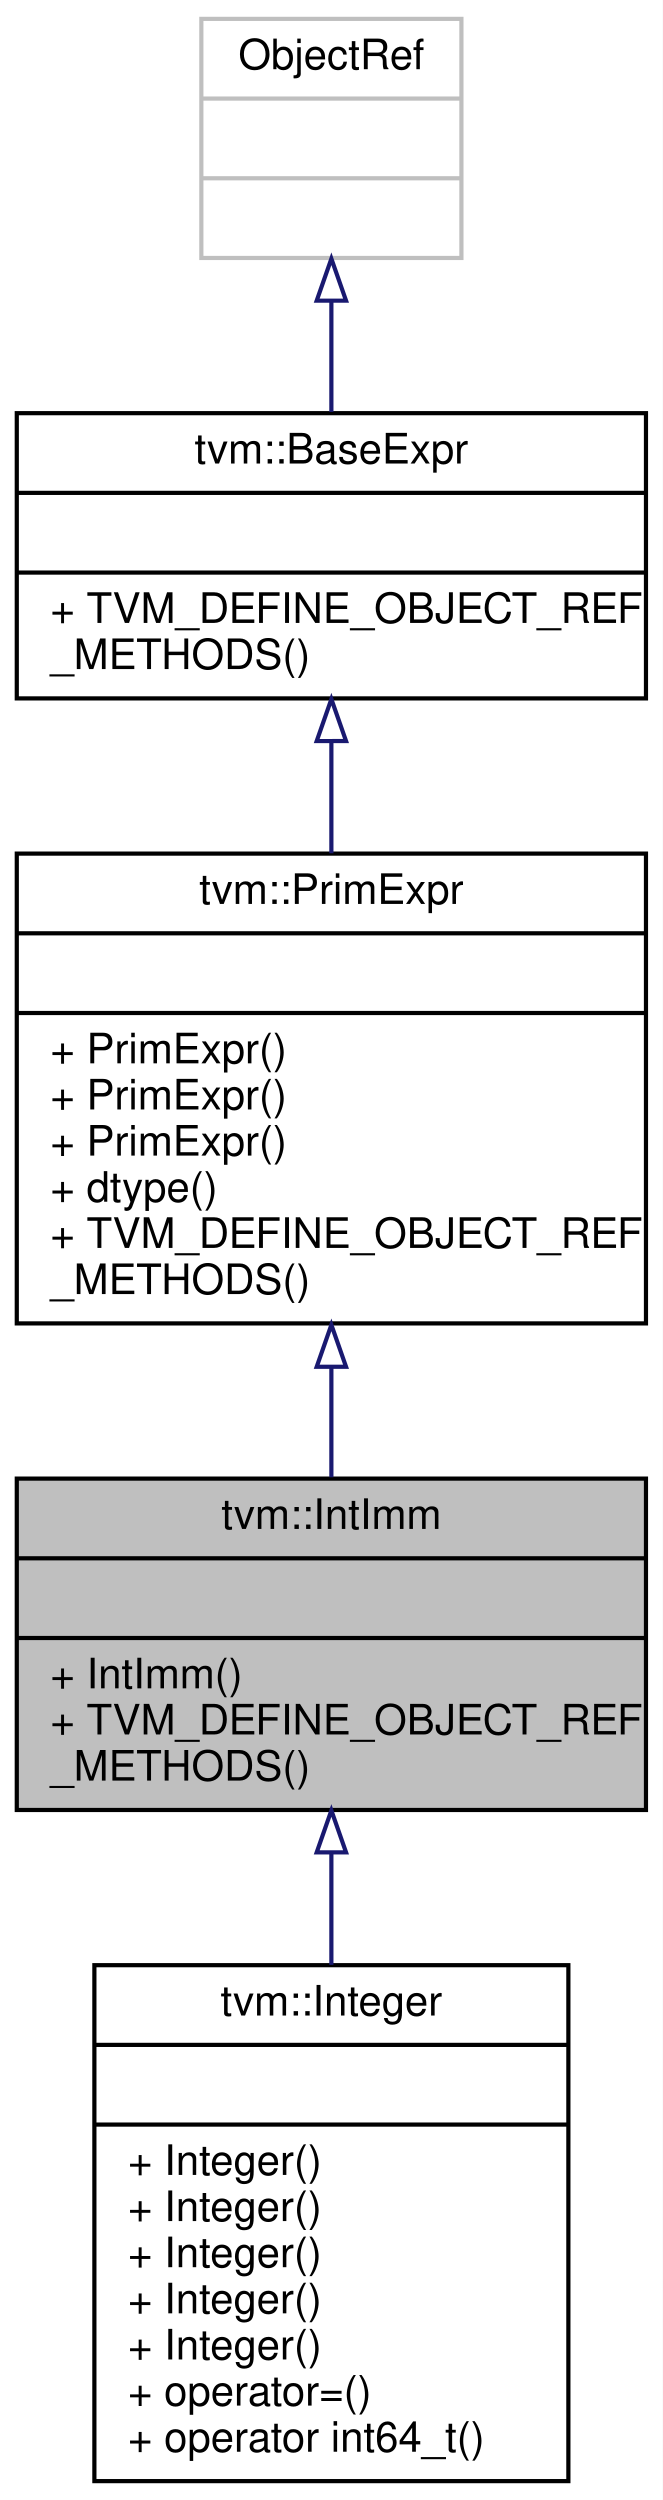
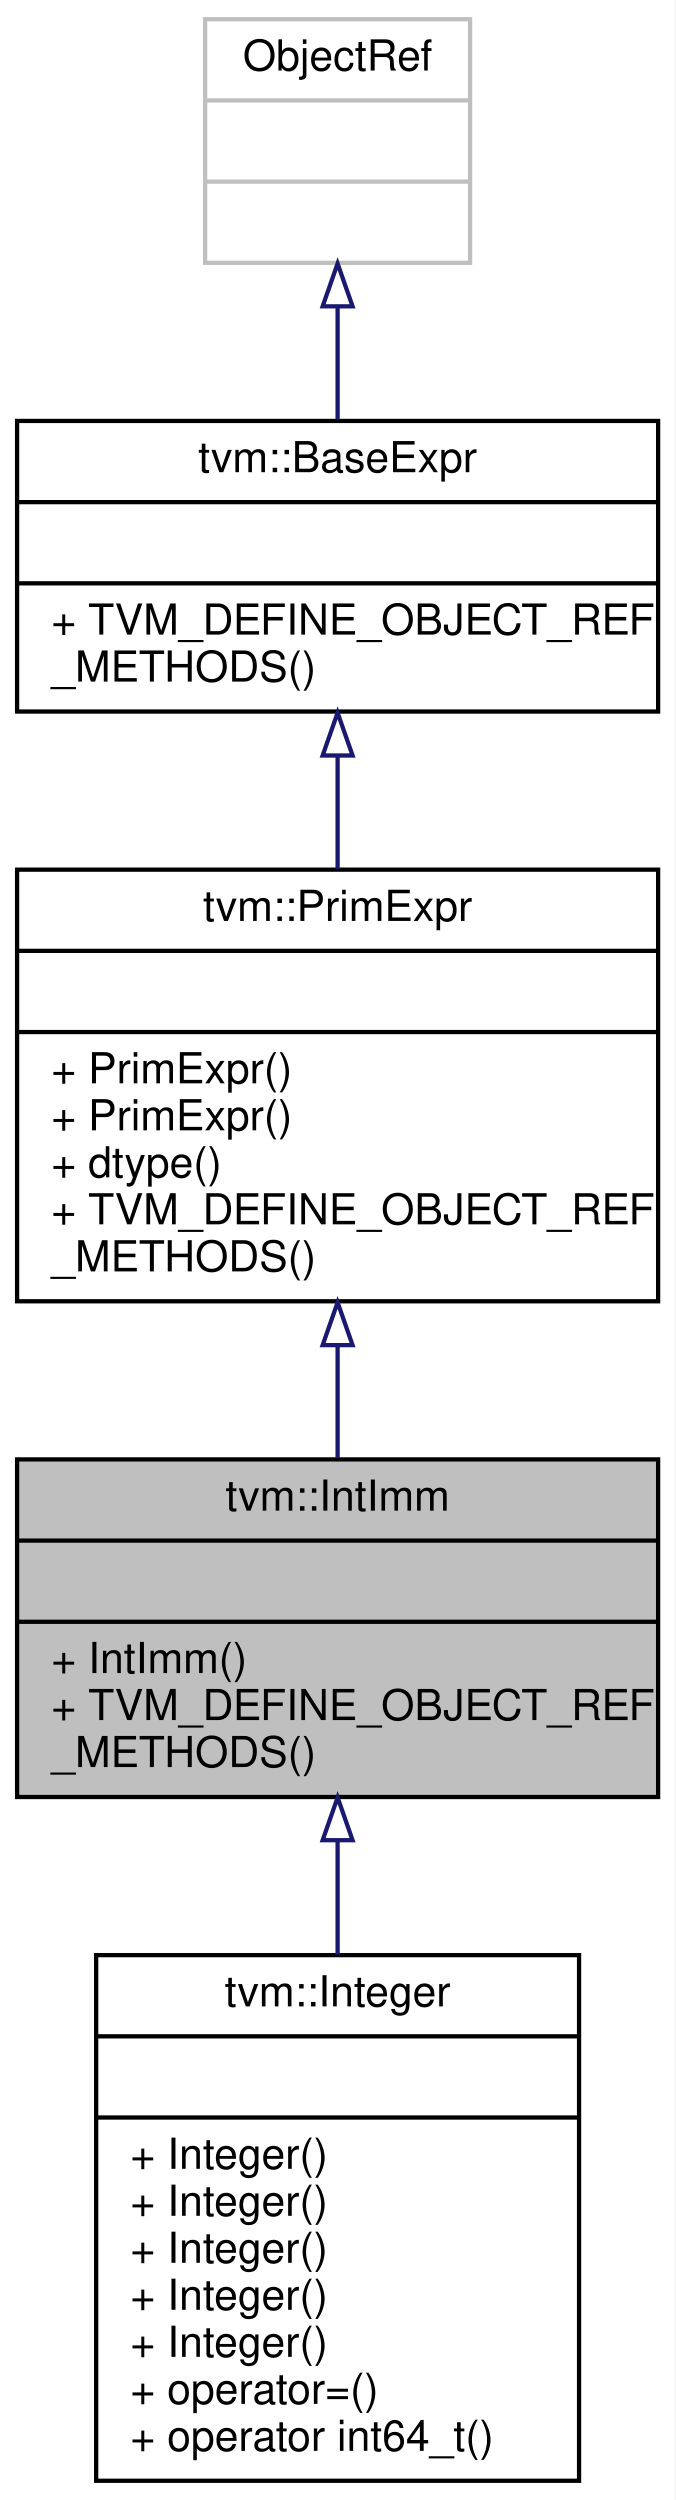
- <svg xmlns="http://www.w3.org/2000/svg" xmlns:xlink="http://www.w3.org/1999/xlink" width="158pt" height="596pt" viewBox="0.00 0.00 158.00 596.00">
-   <g id="graph0" class="graph" transform="scale(1 1) rotate(0) translate(4 592)">
-     <polygon fill="white" stroke="none" points="-4,4 -4,-592 154,-592 154,4 -4,4" />
+ <svg xmlns="http://www.w3.org/2000/svg" xmlns:xlink="http://www.w3.org/1999/xlink" width="158pt" height="585pt" viewBox="0.00 0.00 158.00 585.00">
+   <g id="graph0" class="graph" transform="scale(1 1) rotate(0) translate(4 581)">
+     <polygon fill="white" stroke="none" points="-4,4 -4,-581 154,-581 154,4 -4,4" />
    <g id="node1" class="node">
      <polygon fill="#bfbfbf" stroke="black" points="-1.42109e-14,-160.5 -1.42109e-14,-239.5 150,-239.5 150,-160.5 -1.42109e-14,-160.5" />
      <text text-anchor="middle" x="75" y="-227.5" font-family="Helvetica,sans-Serif" font-size="10.00">tvm::IntImm</text>
      <polyline fill="none" stroke="black" points="-1.42109e-14,-220.5 150,-220.5 " />
      <text text-anchor="middle" x="75" y="-208.5" font-family="Helvetica,sans-Serif" font-size="10.00"> </text>
      <polyline fill="none" stroke="black" points="-1.42109e-14,-201.5 150,-201.5 " />
      <text text-anchor="start" x="8" y="-189.5" font-family="Helvetica,sans-Serif" font-size="10.00">+ IntImm()</text>
      <text text-anchor="start" x="8" y="-178.5" font-family="Helvetica,sans-Serif" font-size="10.00">+ TVM_DEFINE_OBJECT_REF</text>
      <text text-anchor="start" x="8" y="-167.5" font-family="Helvetica,sans-Serif" font-size="10.00">_METHODS()</text>
    </g>
    <g id="node5" class="node">
      <g id="a_node5">
        <a xlink:href="classtvm_1_1Integer.html" target="_top" xlink:title="Container of constant int that adds more constructors. ">
          <polygon fill="white" stroke="black" points="18.5,-0.5 18.5,-123.5 131.5,-123.5 131.5,-0.5 18.5,-0.5" />
          <text text-anchor="middle" x="75" y="-111.5" font-family="Helvetica,sans-Serif" font-size="10.00">tvm::Integer</text>
          <polyline fill="none" stroke="black" points="18.5,-104.5 131.5,-104.5 " />
          <text text-anchor="middle" x="75" y="-92.5" font-family="Helvetica,sans-Serif" font-size="10.00"> </text>
          <polyline fill="none" stroke="black" points="18.5,-85.5 131.5,-85.5 " />
          <text text-anchor="start" x="26.5" y="-73.5" font-family="Helvetica,sans-Serif" font-size="10.00">+ Integer()</text>
          <text text-anchor="start" x="26.5" y="-62.5" font-family="Helvetica,sans-Serif" font-size="10.00">+ Integer()</text>
          <text text-anchor="start" x="26.5" y="-51.5" font-family="Helvetica,sans-Serif" font-size="10.00">+ Integer()</text>
          <text text-anchor="start" x="26.5" y="-40.5" font-family="Helvetica,sans-Serif" font-size="10.00">+ Integer()</text>
          <text text-anchor="start" x="26.5" y="-29.5" font-family="Helvetica,sans-Serif" font-size="10.00">+ Integer()</text>
          <text text-anchor="start" x="26.5" y="-18.5" font-family="Helvetica,sans-Serif" font-size="10.00">+ operator=()</text>
          <text text-anchor="start" x="26.5" y="-7.5" font-family="Helvetica,sans-Serif" font-size="10.00">+ operator int64_t()</text>
        </a>
      </g>
    </g>
    <g id="edge4" class="edge">
      <path fill="none" stroke="midnightblue" d="M75,-150.144C75,-141.528 75,-132.465 75,-123.574" />
      <polygon fill="none" stroke="midnightblue" points="71.5,-150.392 75,-160.392 78.5,-150.392 71.5,-150.392" />
    </g>
    <g id="node2" class="node">
      <g id="a_node2">
        <a xlink:href="classtvm_1_1PrimExpr.html" target="_top" xlink:title="Reference to PrimExprNode. ">
-           <polygon fill="white" stroke="black" points="-1.42109e-14,-276.5 -1.42109e-14,-388.5 150,-388.5 150,-276.5 -1.42109e-14,-276.5" />
-           <text text-anchor="middle" x="75" y="-376.5" font-family="Helvetica,sans-Serif" font-size="10.00">tvm::PrimExpr</text>
-           <polyline fill="none" stroke="black" points="-1.42109e-14,-369.5 150,-369.5 " />
-           <text text-anchor="middle" x="75" y="-357.5" font-family="Helvetica,sans-Serif" font-size="10.00"> </text>
-           <polyline fill="none" stroke="black" points="-1.42109e-14,-350.5 150,-350.5 " />
-           <text text-anchor="start" x="8" y="-338.5" font-family="Helvetica,sans-Serif" font-size="10.00">+ PrimExpr()</text>
+           <polygon fill="white" stroke="black" points="-1.42109e-14,-276.5 -1.42109e-14,-377.5 150,-377.5 150,-276.5 -1.42109e-14,-276.5" />
+           <text text-anchor="middle" x="75" y="-365.5" font-family="Helvetica,sans-Serif" font-size="10.00">tvm::PrimExpr</text>
+           <polyline fill="none" stroke="black" points="-1.42109e-14,-358.5 150,-358.5 " />
+           <text text-anchor="middle" x="75" y="-346.5" font-family="Helvetica,sans-Serif" font-size="10.00"> </text>
+           <polyline fill="none" stroke="black" points="-1.42109e-14,-339.5 150,-339.5 " />
          <text text-anchor="start" x="8" y="-327.5" font-family="Helvetica,sans-Serif" font-size="10.00">+ PrimExpr()</text>
          <text text-anchor="start" x="8" y="-316.5" font-family="Helvetica,sans-Serif" font-size="10.00">+ PrimExpr()</text>
          <text text-anchor="start" x="8" y="-305.5" font-family="Helvetica,sans-Serif" font-size="10.00">+ dtype()</text>
          <text text-anchor="start" x="8" y="-294.5" font-family="Helvetica,sans-Serif" font-size="10.00">+ TVM_DEFINE_OBJECT_REF</text>
          <text text-anchor="start" x="8" y="-283.5" font-family="Helvetica,sans-Serif" font-size="10.00">_METHODS()</text>
        </a>
      </g>
    </g>
    <g id="edge1" class="edge">
-       <path fill="none" stroke="midnightblue" d="M75,-266.056C75,-257.081 75,-248.11 75,-239.823" />
-       <polygon fill="none" stroke="midnightblue" points="71.5,-266.156 75,-276.156 78.5,-266.156 71.5,-266.156" />
+       <path fill="none" stroke="midnightblue" d="M75,-266.186C75,-257.221 75,-248.181 75,-239.808" />
+       <polygon fill="none" stroke="midnightblue" points="71.5,-266.237 75,-276.238 78.5,-266.238 71.5,-266.237" />
    </g>
    <g id="node3" class="node">
      <g id="a_node3">
        <a xlink:href="classtvm_1_1BaseExpr.html" target="_top" xlink:title="Managed reference to BaseExprNode. ">
-           <polygon fill="white" stroke="black" points="-1.42109e-14,-425.5 -1.42109e-14,-493.5 150,-493.5 150,-425.5 -1.42109e-14,-425.5" />
-           <text text-anchor="middle" x="75" y="-481.5" font-family="Helvetica,sans-Serif" font-size="10.00">tvm::BaseExpr</text>
-           <polyline fill="none" stroke="black" points="-1.42109e-14,-474.5 150,-474.5 " />
-           <text text-anchor="middle" x="75" y="-462.5" font-family="Helvetica,sans-Serif" font-size="10.00"> </text>
-           <polyline fill="none" stroke="black" points="-1.42109e-14,-455.5 150,-455.5 " />
-           <text text-anchor="start" x="8" y="-443.5" font-family="Helvetica,sans-Serif" font-size="10.00">+ TVM_DEFINE_OBJECT_REF</text>
-           <text text-anchor="start" x="8" y="-432.5" font-family="Helvetica,sans-Serif" font-size="10.00">_METHODS()</text>
+           <polygon fill="white" stroke="black" points="-1.42109e-14,-414.5 -1.42109e-14,-482.5 150,-482.5 150,-414.5 -1.42109e-14,-414.5" />
+           <text text-anchor="middle" x="75" y="-470.5" font-family="Helvetica,sans-Serif" font-size="10.00">tvm::BaseExpr</text>
+           <polyline fill="none" stroke="black" points="-1.42109e-14,-463.5 150,-463.5 " />
+           <text text-anchor="middle" x="75" y="-451.5" font-family="Helvetica,sans-Serif" font-size="10.00"> </text>
+           <polyline fill="none" stroke="black" points="-1.42109e-14,-444.5 150,-444.5 " />
+           <text text-anchor="start" x="8" y="-432.5" font-family="Helvetica,sans-Serif" font-size="10.00">+ TVM_DEFINE_OBJECT_REF</text>
+           <text text-anchor="start" x="8" y="-421.5" font-family="Helvetica,sans-Serif" font-size="10.00">_METHODS()</text>
        </a>
      </g>
    </g>
    <g id="edge2" class="edge">
-       <path fill="none" stroke="midnightblue" d="M75,-415.182C75,-406.604 75,-397.493 75,-388.585" />
-       <polygon fill="none" stroke="midnightblue" points="71.5,-415.33 75,-425.33 78.5,-415.331 71.5,-415.33" />
+       <path fill="none" stroke="midnightblue" d="M75,-404.045C75,-395.469 75,-386.408 75,-377.646" />
+       <polygon fill="none" stroke="midnightblue" points="71.5,-404.213 75,-414.213 78.5,-404.213 71.5,-404.213" />
    </g>
    <g id="node4" class="node">
-       <polygon fill="white" stroke="#bfbfbf" points="44,-530.5 44,-587.5 106,-587.5 106,-530.5 44,-530.5" />
-       <text text-anchor="middle" x="75" y="-575.5" font-family="Helvetica,sans-Serif" font-size="10.00">ObjectRef</text>
-       <polyline fill="none" stroke="#bfbfbf" points="44,-568.5 106,-568.5 " />
-       <text text-anchor="middle" x="75" y="-556.5" font-family="Helvetica,sans-Serif" font-size="10.00"> </text>
-       <polyline fill="none" stroke="#bfbfbf" points="44,-549.5 106,-549.5 " />
-       <text text-anchor="middle" x="75" y="-537.5" font-family="Helvetica,sans-Serif" font-size="10.00"> </text>
+       <polygon fill="white" stroke="#bfbfbf" points="44,-519.5 44,-576.5 106,-576.5 106,-519.5 44,-519.5" />
+       <text text-anchor="middle" x="75" y="-564.5" font-family="Helvetica,sans-Serif" font-size="10.00">ObjectRef</text>
+       <polyline fill="none" stroke="#bfbfbf" points="44,-557.5 106,-557.5 " />
+       <text text-anchor="middle" x="75" y="-545.5" font-family="Helvetica,sans-Serif" font-size="10.00"> </text>
+       <polyline fill="none" stroke="#bfbfbf" points="44,-538.5 106,-538.5 " />
+       <text text-anchor="middle" x="75" y="-526.5" font-family="Helvetica,sans-Serif" font-size="10.00"> </text>
    </g>
    <g id="edge3" class="edge">
-       <path fill="none" stroke="midnightblue" d="M75,-520.063C75,-511.393 75,-502.243 75,-493.786" />
-       <polygon fill="none" stroke="midnightblue" points="71.5,-520.321 75,-530.321 78.5,-520.321 71.5,-520.321" />
+       <path fill="none" stroke="midnightblue" d="M75,-509.063C75,-500.393 75,-491.243 75,-482.786" />
+       <polygon fill="none" stroke="midnightblue" points="71.5,-509.321 75,-519.321 78.5,-509.321 71.5,-509.321" />
    </g>
  </g>
</svg>
